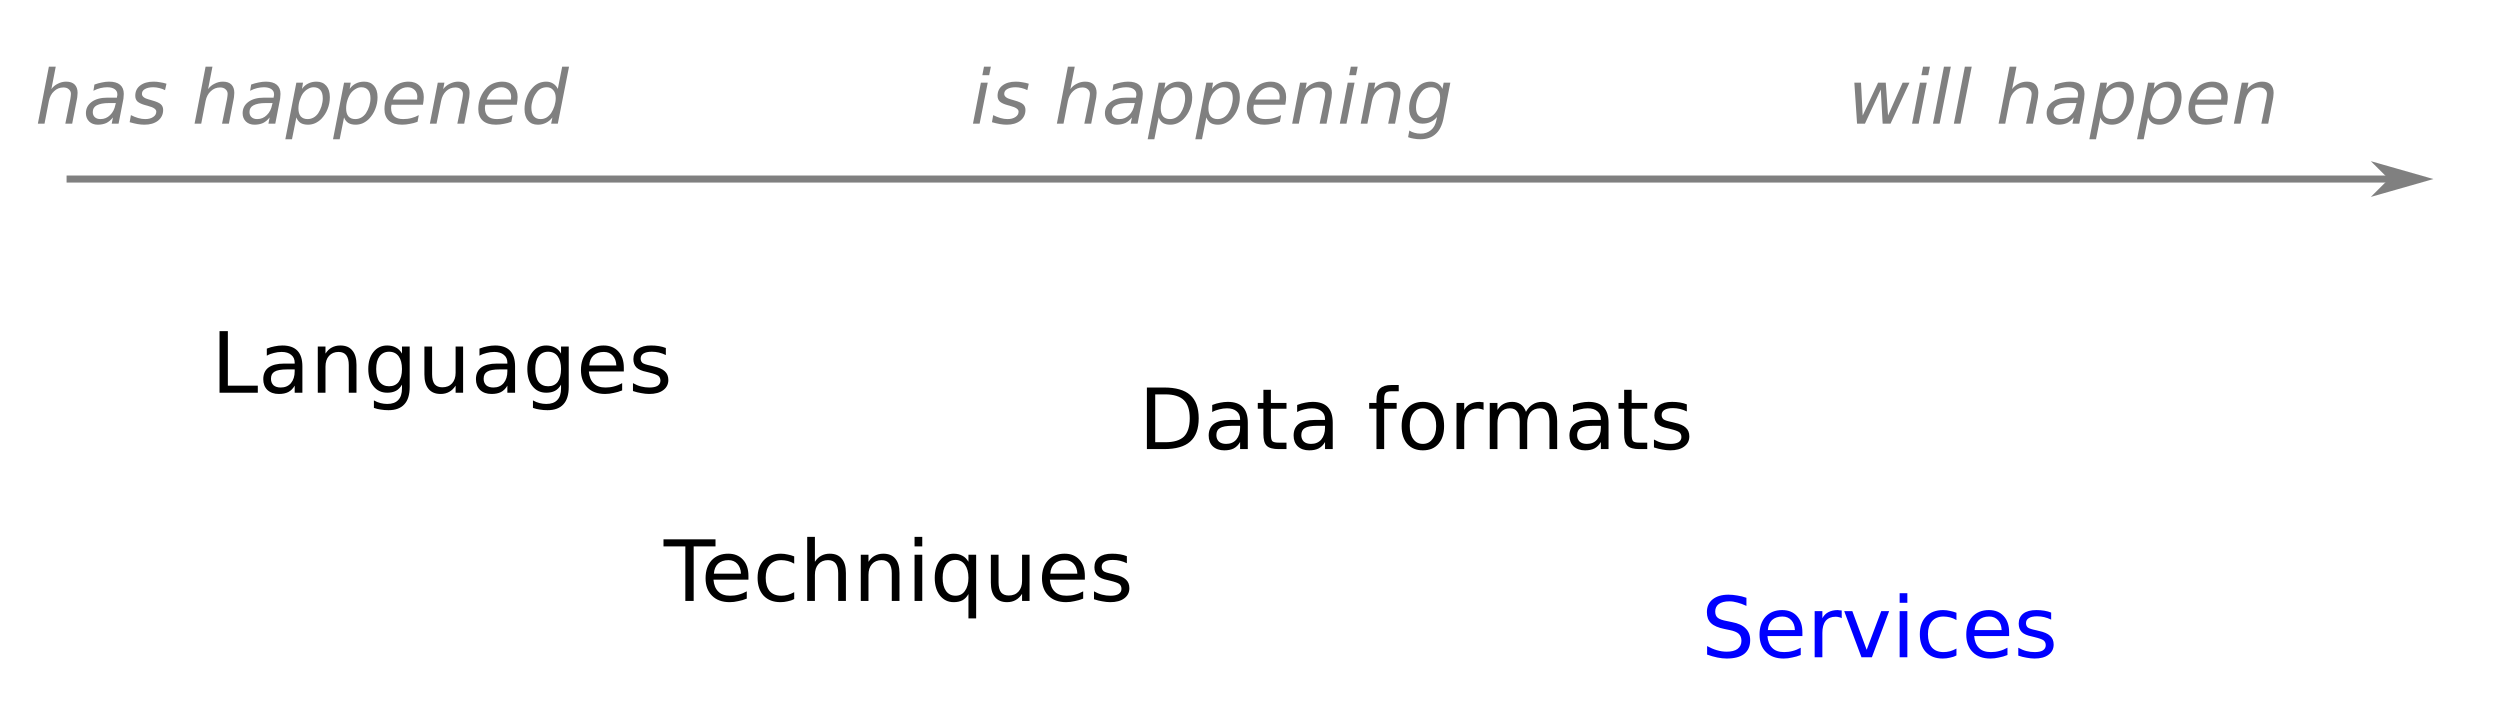
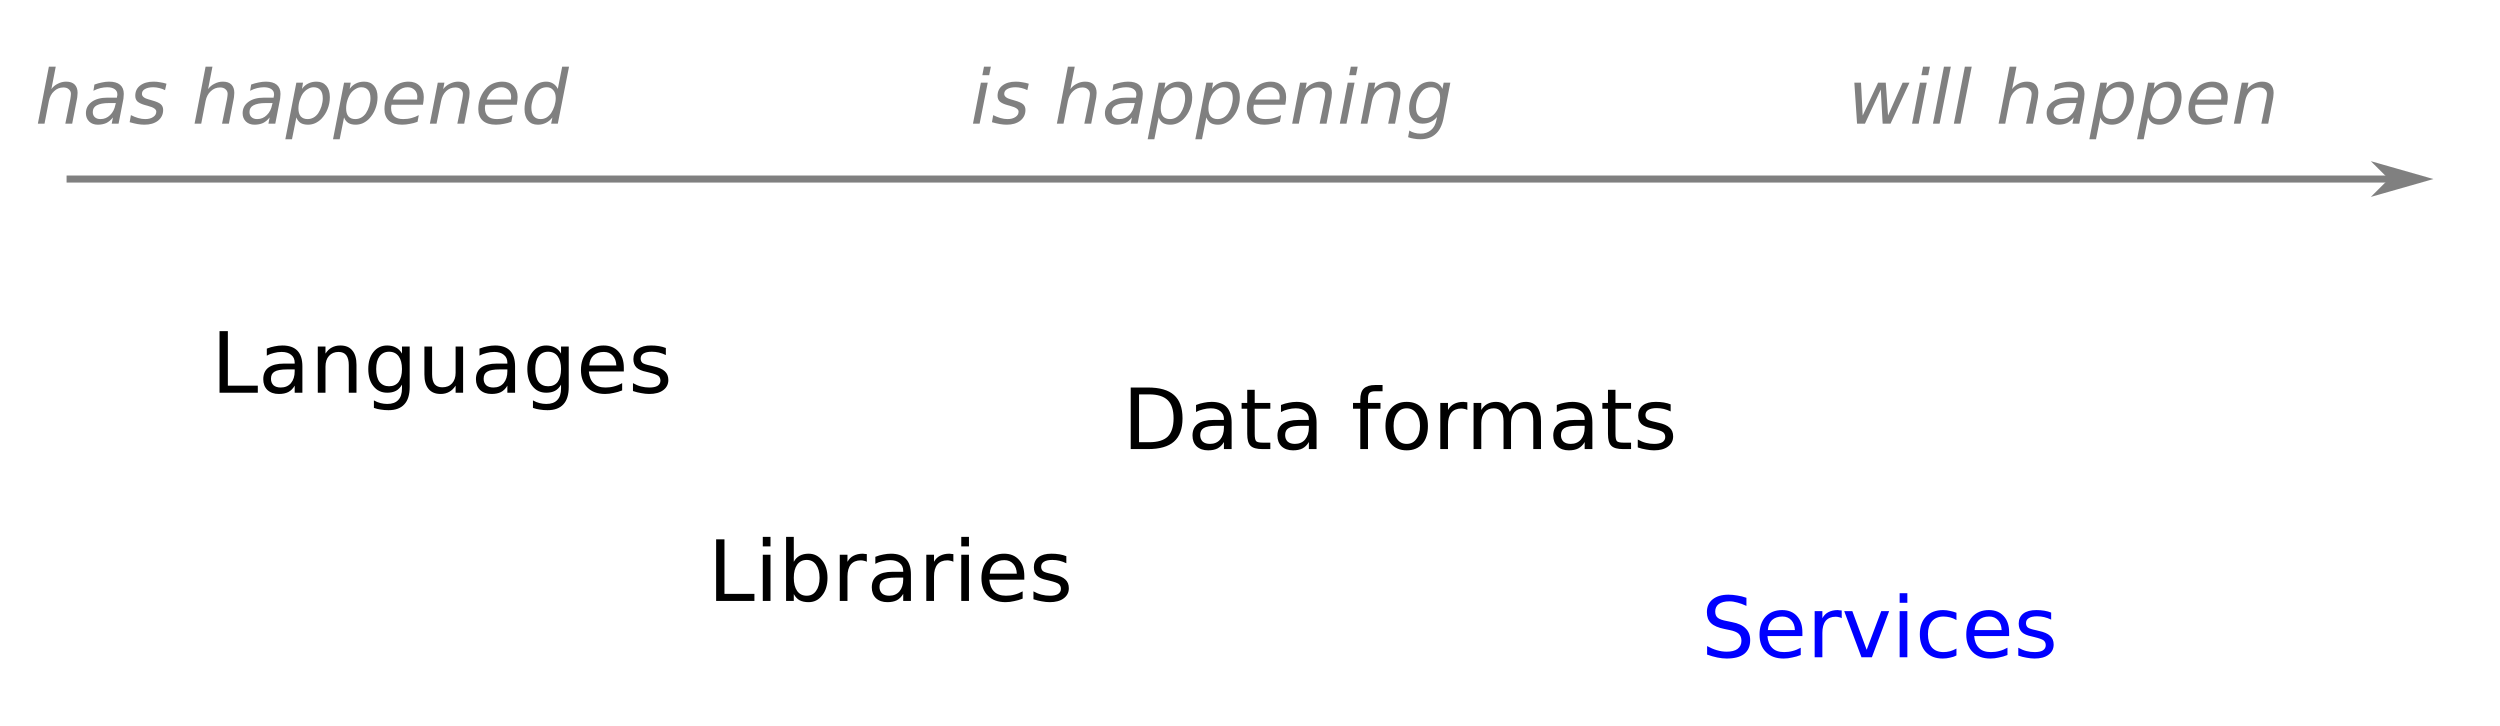
<svg xmlns="http://www.w3.org/2000/svg" width="187.76mm" height="54.453mm" viewBox="0 0 187.76 54.453" version="1.1" id="svg1388">
  <defs id="defs1382">
    <marker orient="auto" refY="0" refX="0" id="Arrow1Mend" style="overflow:visible">
      <path id="path1960" d="M 0,0 5,-5 -12.5,0 5,5 Z" style="fill:#808080;fill-opacity:1;fill-rule:evenodd;stroke:#808080;stroke-width:1pt;stroke-opacity:1" transform="matrix(-0.4,0,0,-0.4,-4,0)" />
    </marker>
  </defs>
  <g id="layer1" transform="translate(-12.48485,-76.40812)">
-     <text xml:space="preserve" style="font-style:normal;font-variant:normal;font-weight:normal;font-stretch:normal;font-size:6.35px;line-height:1.1;font-family:'DejaVu Sans';-inkscape-font-specification:'DejaVu Sans';text-align:center;letter-spacing:0px;word-spacing:0px;text-anchor:middle;fill:#000000;fill-opacity:1;stroke:none;stroke-width:0.265" x="50.714" y="105.902" id="text1935">
-       <tspan id="tspan1933" x="50.714" y="105.902" style="font-size:6.35px;stroke-width:0.265">Languages</tspan>
+     <text xml:space="preserve" style="font-style:normal;font-variant:normal;font-weight:normal;font-stretch:normal;font-size:6.35px;line-height:1.1;font-family:'DejaVu Sans';-inkscape-font-specification:'DejaVu Sans';font-variant-ligatures:normal;font-variant-position:normal;font-variant-caps:normal;font-variant-numeric:normal;font-variant-alternates:normal;font-feature-settings:normal;text-indent:0;text-align:center;text-decoration:none;text-decoration-line:none;text-decoration-style:solid;text-decoration-color:#000000;letter-spacing:0px;word-spacing:0px;text-transform:none;writing-mode:lr-tb;direction:ltr;text-orientation:mixed;dominant-baseline:auto;baseline-shift:baseline;text-anchor:middle;white-space:normal;shape-padding:0;opacity:1;vector-effect:none;fill:#000000;fill-opacity:1;stroke:none;stroke-width:0.265;stroke-linecap:butt;stroke-linejoin:miter;stroke-miterlimit:4;stroke-dasharray:none;stroke-dashoffset:0;stroke-opacity:1;" x="50.714" y="105.902" id="text1935">
+       <tspan id="tspan1933" x="50.714" y="105.902" style="font-style:normal;font-variant:normal;font-weight:normal;font-stretch:normal;font-size:6.35px;line-height:1.1;font-family:'DejaVu Sans';-inkscape-font-specification:'DejaVu Sans';font-variant-ligatures:normal;font-variant-position:normal;font-variant-caps:normal;font-variant-numeric:normal;font-variant-alternates:normal;font-feature-settings:normal;text-indent:0;text-align:center;text-decoration:none;text-decoration-line:none;text-decoration-style:solid;text-decoration-color:#000000;letter-spacing:0px;word-spacing:0px;text-transform:none;writing-mode:lr-tb;direction:ltr;text-orientation:mixed;dominant-baseline:auto;baseline-shift:baseline;text-anchor:middle;white-space:normal;shape-padding:0;vector-effect:none;fill:#000000;fill-opacity:1;stroke:none;stroke-width:0.265;stroke-linecap:butt;stroke-linejoin:miter;stroke-miterlimit:4;stroke-dasharray:none;stroke-dashoffset:0;stroke-opacity:1;">Languages</tspan>
    </text>
-     <text xml:space="preserve" style="font-style:normal;font-variant:normal;font-weight:normal;font-stretch:normal;font-size:6.35px;line-height:1.1;font-family:'DejaVu Sans';-inkscape-font-specification:'DejaVu Sans';text-align:center;letter-spacing:0px;word-spacing:0px;text-anchor:middle;fill:#000000;fill-opacity:1;stroke:none;stroke-width:0.265" x="85.019" y="121.538" id="text1939">
-       <tspan id="tspan1937" x="85.019" y="121.538" style="font-size:6.35px;stroke-width:0.265">Techniques</tspan>
+     <text xml:space="preserve" style="font-style:normal;font-variant:normal;font-weight:normal;font-stretch:normal;font-size:6.35px;line-height:1.1;font-family:'DejaVu Sans';-inkscape-font-specification:'DejaVu Sans';text-align:center;letter-spacing:0px;word-spacing:0px;text-anchor:middle;fill:#000000;fill-opacity:1;stroke:none;stroke-width:0.265;font-variant-ligatures:normal;font-variant-position:normal;font-variant-caps:normal;font-variant-numeric:normal;font-variant-alternates:normal;font-variant-east_asian:normal;font-feature-settings:normal;text-indent:0;text-decoration:none;text-decoration-line:none;text-decoration-style:solid;text-decoration-color:#000000;text-transform:none;writing-mode:lr-tb;direction:ltr;text-orientation:mixed;dominant-baseline:auto;baseline-shift:baseline;white-space:normal;shape-padding:0;opacity:1;vector-effect:none;stroke-linecap:butt;stroke-linejoin:miter;stroke-miterlimit:4;stroke-dasharray:none;stroke-dashoffset:0;stroke-opacity:1;" x="84.403" y="121.538" id="text1939">
+       <tspan id="tspan1937" x="84.403" y="121.538" style="font-size:6.35px;stroke-width:0.265;font-style:normal;font-variant:normal;font-weight:normal;font-stretch:normal;line-height:1.1;font-family:'DejaVu Sans';-inkscape-font-specification:'DejaVu Sans';font-variant-ligatures:normal;font-variant-position:normal;font-variant-caps:normal;font-variant-numeric:normal;font-variant-alternates:normal;font-variant-east_asian:normal;font-feature-settings:normal;text-indent:0;text-align:center;text-decoration:none;text-decoration-line:none;text-decoration-style:solid;text-decoration-color:#000000;letter-spacing:0px;word-spacing:0px;text-transform:none;writing-mode:lr-tb;direction:ltr;text-orientation:mixed;dominant-baseline:auto;baseline-shift:baseline;text-anchor:middle;white-space:normal;shape-padding:0;vector-effect:none;fill:#000000;fill-opacity:1;stroke:none;stroke-linecap:butt;stroke-linejoin:miter;stroke-miterlimit:4;stroke-dasharray:none;stroke-dashoffset:0;stroke-opacity:1;">Libraries</tspan>
    </text>
-     <text xml:space="preserve" style="font-style:normal;font-variant:normal;font-weight:normal;font-stretch:normal;font-size:6.35px;line-height:1.1;font-family:'DejaVu Sans';-inkscape-font-specification:'DejaVu Sans';text-align:center;letter-spacing:0px;word-spacing:0px;text-anchor:middle;fill:#000000;fill-opacity:1;stroke:none;stroke-width:0.265" x="123.879" y="110.136" id="text1943">
-       <tspan id="tspan1941" x="123.879" y="110.136" style="font-size:6.35px;stroke-width:0.265">Data formats</tspan>
+     <text xml:space="preserve" style="font-style:normal;font-variant:normal;font-weight:normal;font-stretch:normal;font-size:6.35px;line-height:1.1;font-family:'DejaVu Sans';-inkscape-font-specification:'DejaVu Sans';text-align:center;letter-spacing:0px;word-spacing:0px;text-anchor:middle;fill:#000000;fill-opacity:1;stroke:none;stroke-width:0.265" x="122.665" y="110.136" id="text1943">
+       <tspan id="tspan1941" x="122.665" y="110.136" style="font-size:6.35px;stroke-width:0.265">Data formats</tspan>
    </text>
-     <text xml:space="preserve" style="font-style:normal;font-variant:normal;font-weight:normal;font-stretch:normal;font-size:6.35px;line-height:1.1;font-family:'DejaVu Sans';-inkscape-font-specification:'DejaVu Sans';text-align:center;letter-spacing:0px;word-spacing:0px;text-anchor:middle;fill:#0000ff;fill-opacity:1;stroke:none;stroke-width:0.265;" x="158.691" y="125.771" id="text1947">
-       <tspan id="tspan1945" x="158.691" y="125.771" style="font-size:6.35px;stroke-width:0.265;fill:#0000ff;">Services</tspan>
+     <text xml:space="preserve" style="font-style:normal;font-variant:normal;font-weight:normal;font-stretch:normal;font-size:6.35px;line-height:1.1;font-family:'DejaVu Sans';-inkscape-font-specification:'DejaVu Sans';text-align:center;letter-spacing:0px;word-spacing:0px;text-anchor:middle;fill:#0000ff;fill-opacity:1;stroke:none;stroke-width:0.265;font-variant-ligatures:normal;font-variant-position:normal;font-variant-caps:normal;font-variant-numeric:normal;font-variant-alternates:normal;font-variant-east_asian:normal;font-feature-settings:normal;text-indent:0;text-decoration:none;text-decoration-line:none;text-decoration-style:solid;text-decoration-color:#000000;text-transform:none;writing-mode:lr-tb;direction:ltr;text-orientation:mixed;dominant-baseline:auto;baseline-shift:baseline;white-space:normal;shape-padding:0;opacity:1;vector-effect:none;stroke-linecap:butt;stroke-linejoin:miter;stroke-miterlimit:4;stroke-dasharray:none;stroke-dashoffset:0;stroke-opacity:1;" x="158.691" y="125.771" id="text1947">
+       <tspan id="tspan1945" x="158.691" y="125.771" style="font-size:6.35px;fill:#0000ff;stroke-width:0.265;font-style:normal;font-variant:normal;font-weight:normal;font-stretch:normal;line-height:1.1;font-family:'DejaVu Sans';-inkscape-font-specification:'DejaVu Sans';font-variant-ligatures:normal;font-variant-position:normal;font-variant-caps:normal;font-variant-numeric:normal;font-variant-alternates:normal;font-variant-east_asian:normal;font-feature-settings:normal;text-indent:0;text-align:center;text-decoration:none;text-decoration-line:none;text-decoration-style:solid;text-decoration-color:#000000;letter-spacing:0px;word-spacing:0px;text-transform:none;writing-mode:lr-tb;direction:ltr;text-orientation:mixed;dominant-baseline:auto;baseline-shift:baseline;text-anchor:middle;white-space:normal;shape-padding:0;vector-effect:none;fill-opacity:1;stroke:none;stroke-linecap:butt;stroke-linejoin:miter;stroke-miterlimit:4;stroke-dasharray:none;stroke-dashoffset:0;stroke-opacity:1;">Services</tspan>
    </text>
    <path style="opacity:1;vector-effect:none;fill:none;fill-opacity:1;stroke:#808080;stroke-width:0.529;stroke-linecap:butt;stroke-linejoin:miter;stroke-miterlimit:4;stroke-dasharray:none;stroke-dashoffset:0;stroke-opacity:1;marker-end:url(#Arrow1Mend)" d="M 17.485,89.855 H 194.202" id="path1949" />
    <text xml:space="preserve" style="font-style:normal;font-variant:normal;font-weight:normal;font-stretch:normal;font-size:5.644px;line-height:1.1;font-family:'DejaVu Sans';-inkscape-font-specification:'DejaVu Sans';text-align:center;letter-spacing:0px;word-spacing:0px;text-anchor:middle;fill:#808080;fill-opacity:1;stroke:none;stroke-width:0.265" x="39.645" y="85.697" id="text2258">
      <tspan id="tspan2256" x="39.645" y="85.697" style="font-style:italic;fill:#808080;stroke-width:0.265">has happened</tspan>
    </text>
    <text id="text2316" y="85.697" x="171.937" style="font-style:normal;font-variant:normal;font-weight:normal;font-stretch:normal;font-size:5.644px;line-height:1.1;font-family:'DejaVu Sans';-inkscape-font-specification:'DejaVu Sans';text-align:center;letter-spacing:0px;word-spacing:0px;text-anchor:middle;fill:#808080;fill-opacity:1;stroke:none;stroke-width:0.265" xml:space="preserve">
      <tspan style="font-style:italic;fill:#808080;stroke-width:0.265" y="85.697" x="171.937" id="tspan2314">will happen</tspan>
    </text>
    <text id="text2332" y="85.697" x="107.981" style="font-style:normal;font-variant:normal;font-weight:normal;font-stretch:normal;font-size:5.644px;line-height:1.1;font-family:'DejaVu Sans';-inkscape-font-specification:'DejaVu Sans';text-align:center;letter-spacing:0px;word-spacing:0px;text-anchor:middle;fill:#808080;fill-opacity:1;stroke:none;stroke-width:0.265" xml:space="preserve">
      <tspan style="font-style:italic;fill:#808080;stroke-width:0.265" y="85.697" x="107.981" id="tspan2330">is happening</tspan>
    </text>
  </g>
</svg>
